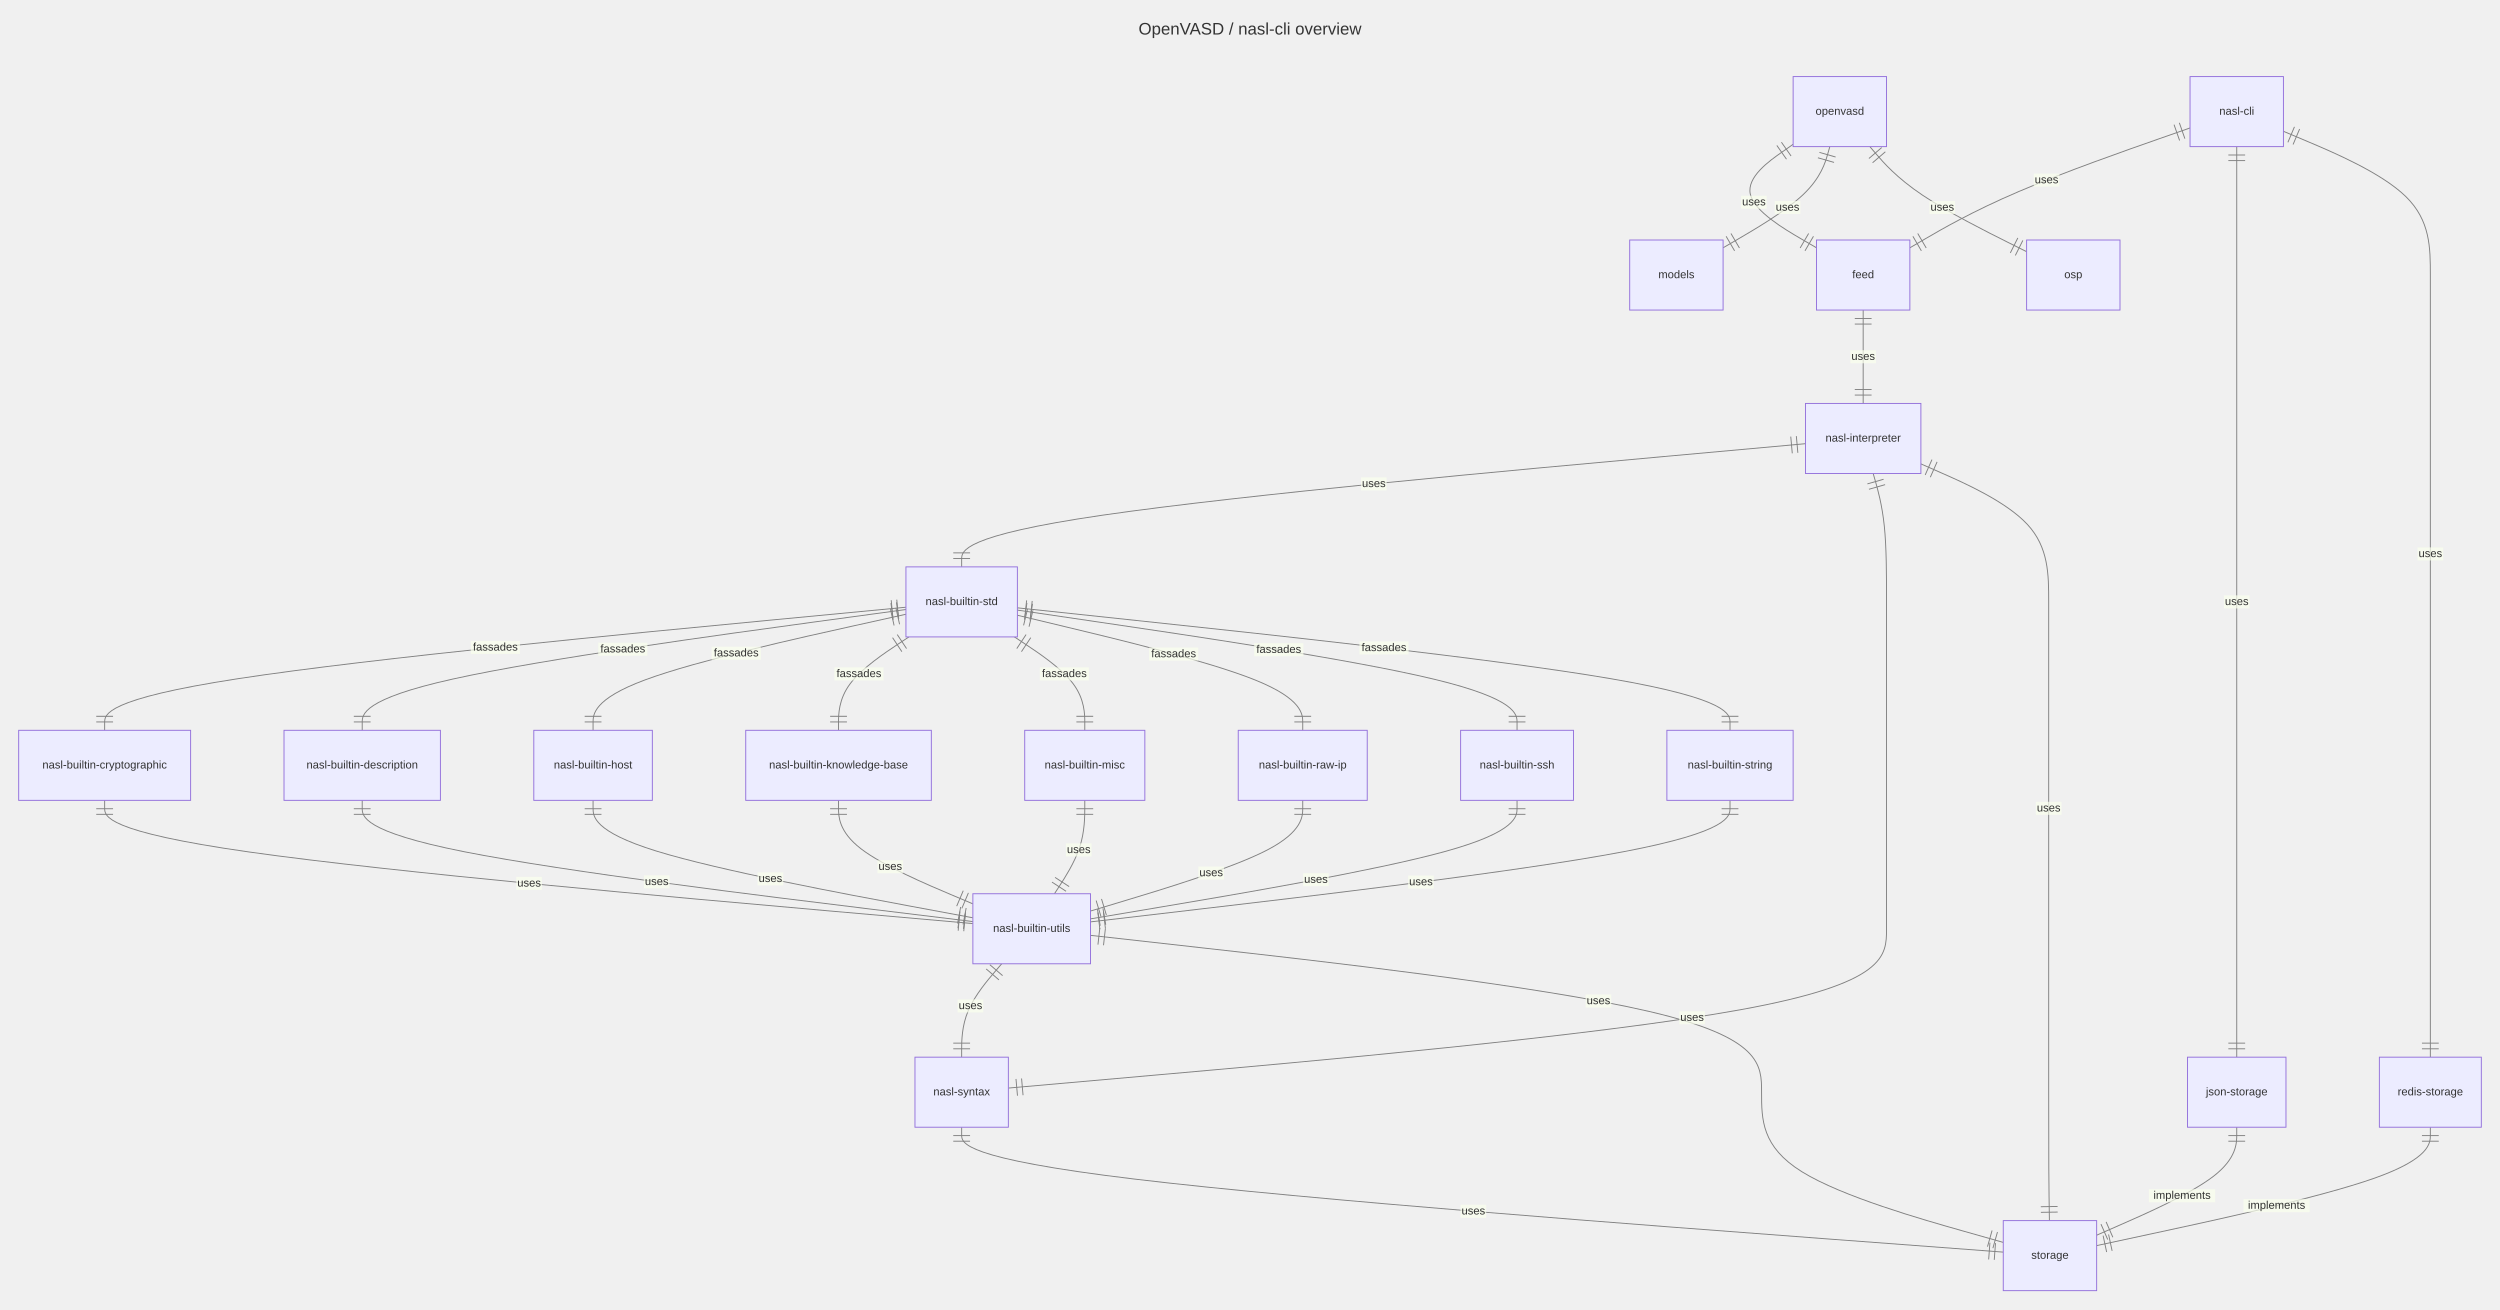
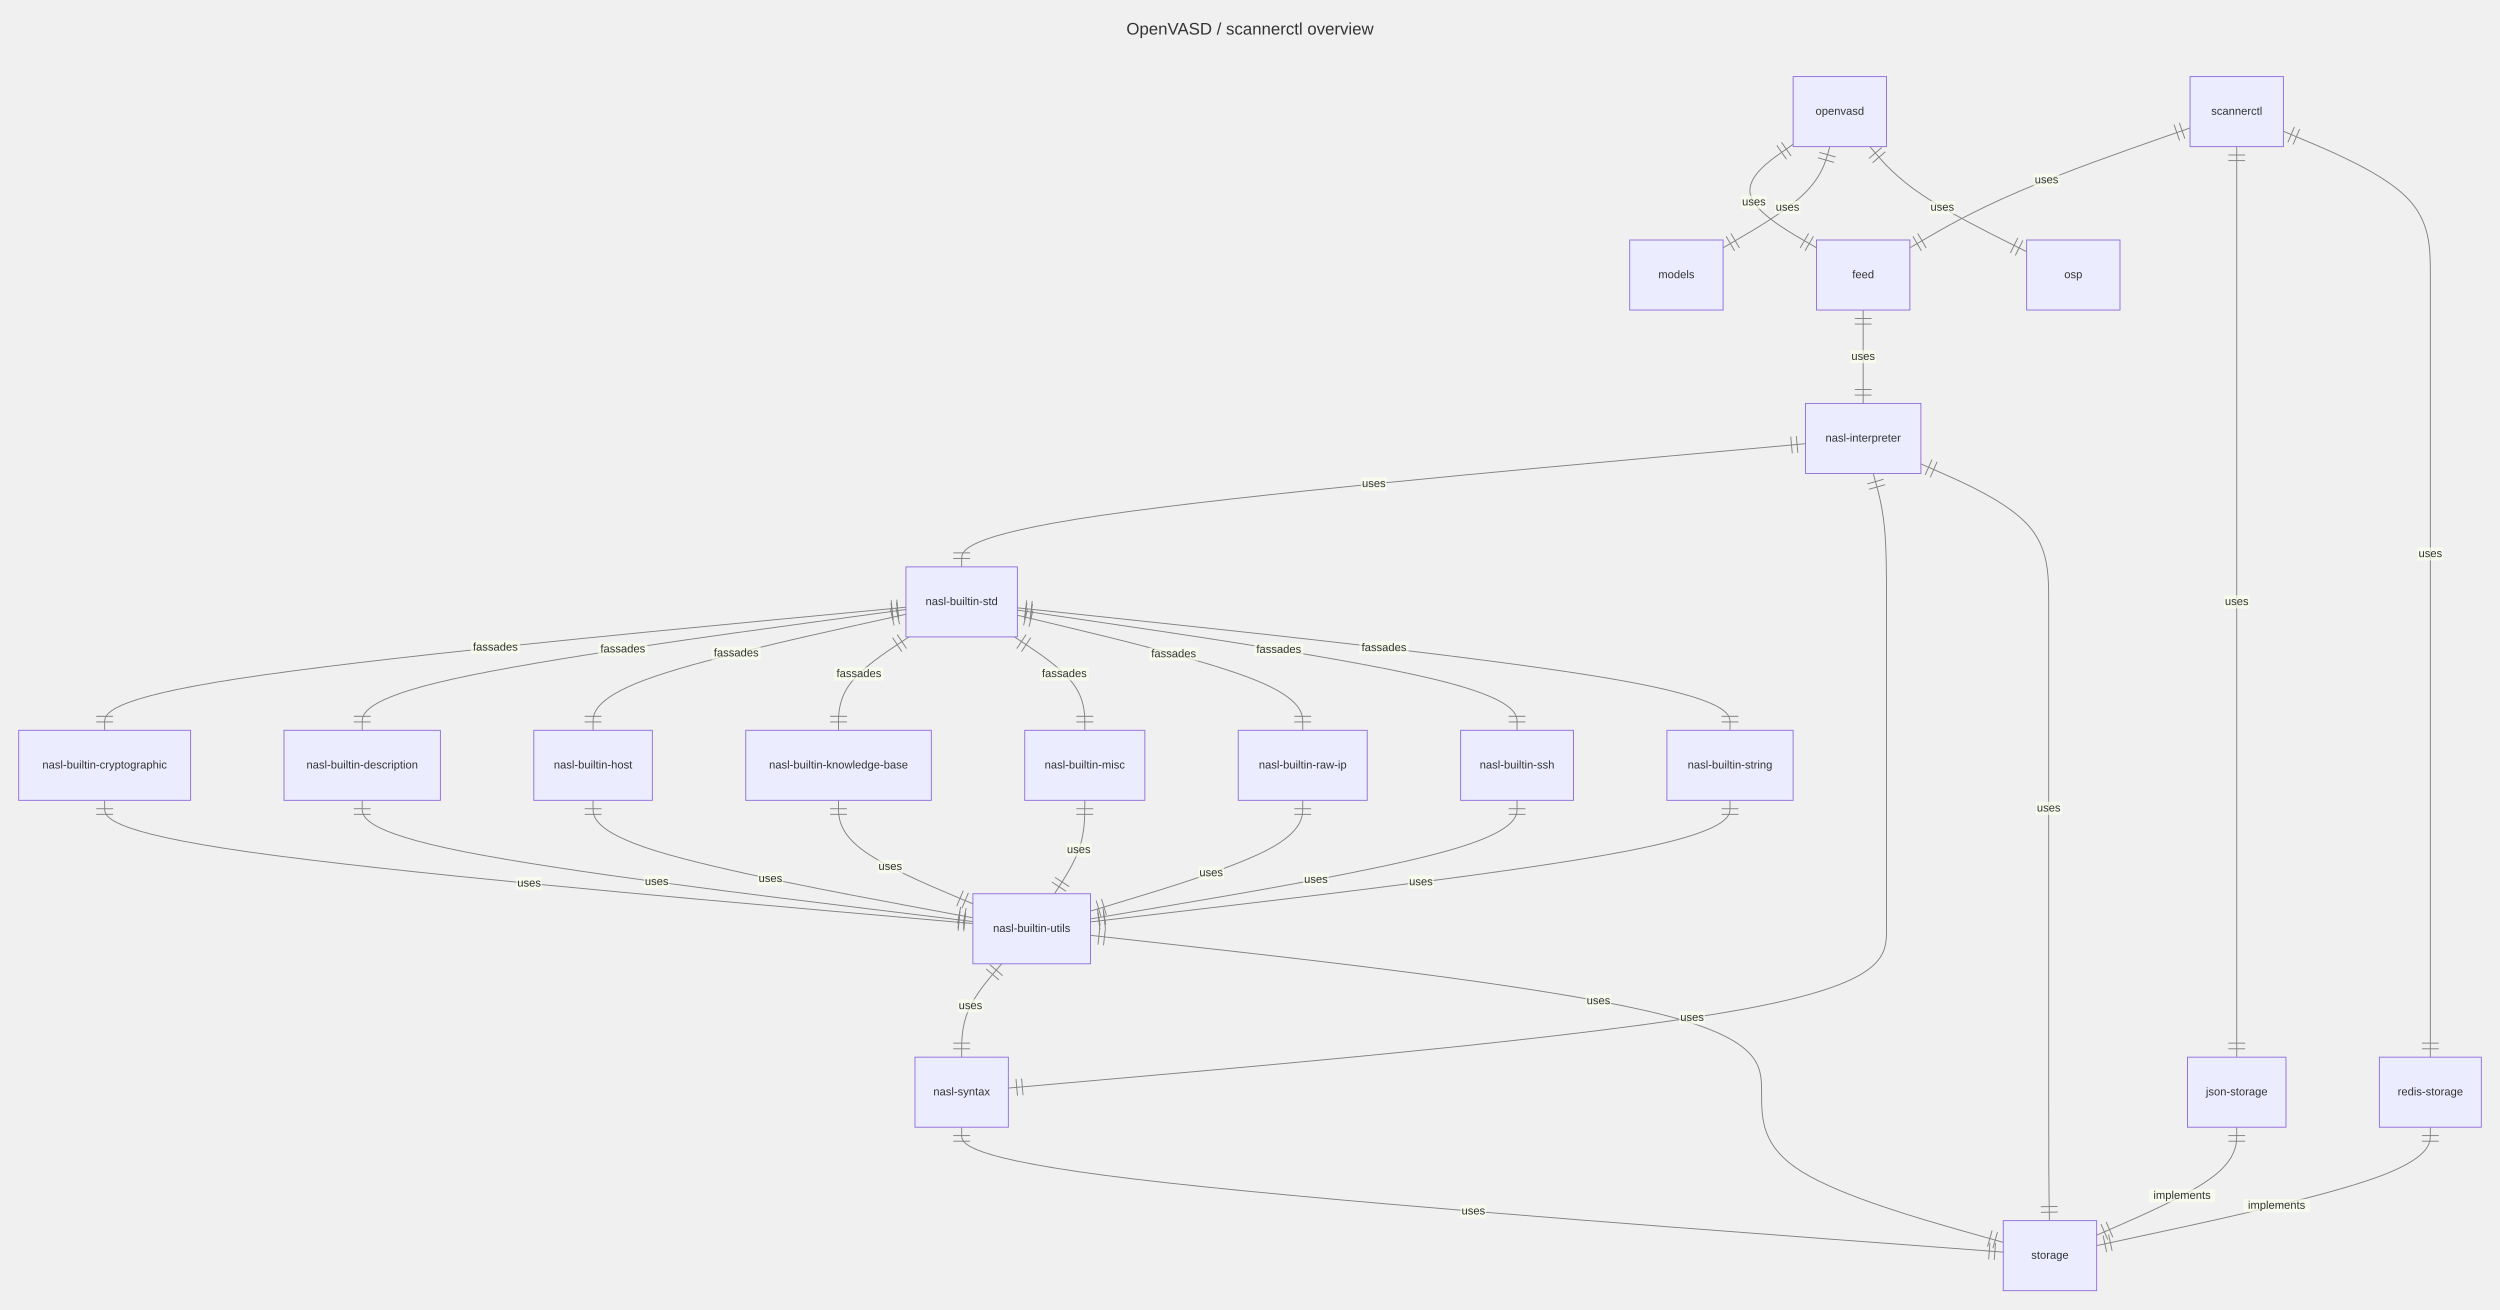
<svg xmlns="http://www.w3.org/2000/svg" aria-labelledby="chart-title-my-svg" aria-roledescription="er" role="graphics-document document" viewBox="0 -62 2676.947 1402" style="max-width: 2676.95px; background-color: white;" width="100%" id="my-svg">
  <style>#my-svg{font-family:"trebuchet ms",verdana,arial,sans-serif;font-size:16px;fill:#333;}#my-svg .error-icon{fill:#552222;}#my-svg .error-text{fill:#552222;stroke:#552222;}#my-svg .edge-thickness-normal{stroke-width:2px;}#my-svg .edge-thickness-thick{stroke-width:3.5px;}#my-svg .edge-pattern-solid{stroke-dasharray:0;}#my-svg .edge-pattern-dashed{stroke-dasharray:3;}#my-svg .edge-pattern-dotted{stroke-dasharray:2;}#my-svg .marker{fill:#333333;stroke:#333333;}#my-svg .marker.cross{stroke:#333333;}#my-svg svg{font-family:"trebuchet ms",verdana,arial,sans-serif;font-size:16px;}#my-svg .entityBox{fill:#ECECFF;stroke:#9370DB;}#my-svg .attributeBoxOdd{fill:#ffffff;stroke:#9370DB;}#my-svg .attributeBoxEven{fill:#f2f2f2;stroke:#9370DB;}#my-svg .relationshipLabelBox{fill:hsl(80, 100%, 96.275%);opacity:0.7;background-color:hsl(80, 100%, 96.275%);}#my-svg .relationshipLabelBox rect{opacity:0.5;}#my-svg .relationshipLine{stroke:#333333;}#my-svg .entityTitleText{text-anchor:middle;font-size:18px;fill:#333;}#my-svg #MD_PARENT_START{fill:#f5f5f5!important;stroke:#333333!important;stroke-width:1;}#my-svg #MD_PARENT_END{fill:#f5f5f5!important;stroke:#333333!important;stroke-width:1;}#my-svg :root{--mermaid-font-family:"trebuchet ms",verdana,arial,sans-serif;}</style>
  <g />
  <defs>
    <marker orient="auto" markerHeight="240" markerWidth="190" refY="7" refX="0" id="MD_PARENT_START">
      <path d="M 18,7 L9,13 L1,7 L9,1 Z" />
    </marker>
  </defs>
  <defs>
    <marker orient="auto" markerHeight="28" markerWidth="20" refY="7" refX="19" id="MD_PARENT_END">
      <path d="M 18,7 L9,13 L1,7 L9,1 Z" />
    </marker>
  </defs>
  <defs>
    <marker orient="auto" markerHeight="18" markerWidth="18" refY="9" refX="0" id="ONLY_ONE_START">
      <path d="M9,0 L9,18 M15,0 L15,18" fill="none" stroke="gray" />
    </marker>
  </defs>
  <defs>
    <marker orient="auto" markerHeight="18" markerWidth="18" refY="9" refX="18" id="ONLY_ONE_END">
      <path d="M3,0 L3,18 M9,0 L9,18" fill="none" stroke="gray" />
    </marker>
  </defs>
  <defs>
    <marker orient="auto" markerHeight="18" markerWidth="30" refY="9" refX="0" id="ZERO_OR_ONE_START">
      <circle r="6" cy="9" cx="21" fill="white" stroke="gray" />
      <path d="M9,0 L9,18" fill="none" stroke="gray" />
    </marker>
  </defs>
  <defs>
    <marker orient="auto" markerHeight="18" markerWidth="30" refY="9" refX="30" id="ZERO_OR_ONE_END">
      <circle r="6" cy="9" cx="9" fill="white" stroke="gray" />
      <path d="M21,0 L21,18" fill="none" stroke="gray" />
    </marker>
  </defs>
  <defs>
    <marker orient="auto" markerHeight="36" markerWidth="45" refY="18" refX="18" id="ONE_OR_MORE_START">
      <path d="M0,18 Q 18,0 36,18 Q 18,36 0,18 M42,9 L42,27" fill="none" stroke="gray" />
    </marker>
  </defs>
  <defs>
    <marker orient="auto" markerHeight="36" markerWidth="45" refY="18" refX="27" id="ONE_OR_MORE_END">
      <path d="M3,9 L3,27 M9,18 Q27,0 45,18 Q27,36 9,18" fill="none" stroke="gray" />
    </marker>
  </defs>
  <defs>
    <marker orient="auto" markerHeight="36" markerWidth="57" refY="18" refX="18" id="ZERO_OR_MORE_START">
      <circle r="6" cy="18" cx="48" fill="white" stroke="gray" />
      <path d="M0,18 Q18,0 36,18 Q18,36 0,18" fill="none" stroke="gray" />
    </marker>
  </defs>
  <defs>
    <marker orient="auto" markerHeight="36" markerWidth="57" refY="18" refX="39" id="ZERO_OR_MORE_END">
      <circle r="6" cy="18" cx="9" fill="white" stroke="gray" />
      <path d="M21,18 Q39,0 57,18 Q39,36 21,18" fill="none" stroke="gray" />
    </marker>
  </defs>
  <path style="stroke: gray; fill: none;" marker-start="url(#ONLY_ONE_START)" marker-end="url(#ONLY_ONE_END)" d="M1920.049,92.5L1907.549,101.25C1895.049,110,1870.049,127.5,1874.215,145.972C1878.382,164.444,1911.715,183.889,1928.382,193.611L1945.049,203.333" class="er relationshipLine" />
  <path style="stroke: gray; fill: none;" marker-start="url(#ONLY_ONE_START)" marker-end="url(#ONLY_ONE_END)" d="M1959.335,95L1956.954,103.333C1954.573,111.667,1949.811,128.333,1930.763,146.389C1911.715,164.444,1878.382,183.889,1861.715,193.611L1845.049,203.333" class="er relationshipLine" />
  <path style="stroke: gray; fill: none;" marker-start="url(#ONLY_ONE_START)" marker-end="url(#ONLY_ONE_END)" d="M2002.192,95L2009.335,103.333C2016.477,111.667,2030.763,128.333,2058.739,147.083C2086.715,165.833,2128.382,186.667,2149.215,197.083L2170.049,207.5" class="er relationshipLine" />
  <path style="stroke: gray; fill: none;" marker-start="url(#ONLY_ONE_START)" marker-end="url(#ONLY_ONE_END)" d="M2345.049,75L2311.715,86.667C2278.382,98.333,2211.715,121.667,2161.715,143.056C2111.715,164.444,2078.382,183.889,2061.715,193.611L2045.049,203.333" class="er relationshipLine" />
  <path style="stroke: gray; fill: none;" marker-start="url(#ONLY_ONE_START)" marker-end="url(#ONLY_ONE_END)" d="M2395.049,95L2395.049,103.333C2395.049,111.667,2395.049,128.333,2395.049,151.25C2395.049,174.167,2395.049,203.333,2395.049,232.5C2395.049,261.667,2395.049,290.833,2395.049,320C2395.049,349.167,2395.049,378.333,2395.049,407.5C2395.049,436.667,2395.049,465.833,2395.049,495C2395.049,524.167,2395.049,553.333,2395.049,582.5C2395.049,611.667,2395.049,640.833,2395.049,670C2395.049,699.167,2395.049,728.333,2395.049,757.5C2395.049,786.667,2395.049,815.833,2395.049,845C2395.049,874.167,2395.049,903.333,2395.049,932.5C2395.049,961.667,2395.049,990.833,2395.049,1013.75C2395.049,1036.667,2395.049,1053.333,2395.049,1061.667L2395.049,1070" class="er relationshipLine" />
  <path style="stroke: gray; fill: none;" marker-start="url(#ONLY_ONE_START)" marker-end="url(#ONLY_ONE_END)" d="M2445.049,78.603L2471.268,89.67C2497.486,100.736,2549.924,122.868,2576.143,148.517C2602.361,174.167,2602.361,203.333,2602.361,232.5C2602.361,261.667,2602.361,290.833,2602.361,320C2602.361,349.167,2602.361,378.333,2602.361,407.5C2602.361,436.667,2602.361,465.833,2602.361,495C2602.361,524.167,2602.361,553.333,2602.361,582.5C2602.361,611.667,2602.361,640.833,2602.361,670C2602.361,699.167,2602.361,728.333,2602.361,757.5C2602.361,786.667,2602.361,815.833,2602.361,845C2602.361,874.167,2602.361,903.333,2602.361,932.5C2602.361,961.667,2602.361,990.833,2602.361,1013.75C2602.361,1036.667,2602.361,1053.333,2602.361,1061.667L2602.361,1070" class="er relationshipLine" />
  <path style="stroke: gray; fill: none;" marker-start="url(#ONLY_ONE_START)" marker-end="url(#ONLY_ONE_END)" d="M1995.049,270L1995.049,278.333C1995.049,286.667,1995.049,303.333,1995.049,320C1995.049,336.667,1995.049,353.333,1995.049,361.667L1995.049,370" class="er relationshipLine" />
  <path style="stroke: gray; fill: none;" marker-start="url(#ONLY_ONE_START)" marker-end="url(#ONLY_ONE_END)" d="M1933.252,413.101L1782.664,426.751C1632.076,440.401,1330.9,467.7,1180.312,489.684C1029.725,511.667,1029.725,528.333,1029.725,536.667L1029.725,545" class="er relationshipLine" />
  <path style="stroke: gray; fill: none;" marker-start="url(#ONLY_ONE_START)" marker-end="url(#ONLY_ONE_END)" d="M2005.763,445L2008.144,453.333C2010.525,461.667,2015.287,478.333,2017.668,501.25C2020.049,524.167,2020.049,553.333,2020.049,582.5C2020.049,611.667,2020.049,640.833,2020.049,670C2020.049,699.167,2020.049,728.333,2020.049,757.5C2020.049,786.667,2020.049,815.833,2020.049,845C2020.049,874.167,2020.049,903.333,2020.049,932.5C2020.049,961.667,2020.049,990.833,1863.328,1019.264C1706.607,1047.694,1393.166,1075.388,1236.445,1089.235L1079.725,1103.082" class="er relationshipLine" />
  <path style="stroke: gray; fill: none;" marker-start="url(#ONLY_ONE_START)" marker-end="url(#ONLY_ONE_END)" d="M2056.846,434.722L2079.652,444.768C2102.459,454.814,2148.072,474.907,2170.879,499.537C2193.686,524.167,2193.686,553.333,2193.686,582.5C2193.686,611.667,2193.686,640.833,2193.686,670C2193.686,699.167,2193.686,728.333,2193.686,757.5C2193.686,786.667,2193.686,815.833,2193.686,845C2193.686,874.167,2193.686,903.333,2193.686,932.5C2193.686,961.667,2193.686,990.833,2193.686,1020C2193.686,1049.167,2193.686,1078.333,2193.686,1107.5C2193.686,1136.667,2193.686,1165.833,2193.815,1188.75C2193.945,1211.667,2194.205,1228.333,2194.335,1236.667L2194.465,1245" class="er relationshipLine" />
  <path style="stroke: gray; fill: none;" marker-start="url(#ONLY_ONE_START)" marker-end="url(#ONLY_ONE_END)" d="M1029.725,1145L1029.725,1153.333C1029.725,1161.667,1029.725,1178.333,1215.612,1200.624C1401.499,1222.915,1773.274,1250.83,1959.161,1264.788L2145.049,1278.746" class="er relationshipLine" />
  <path style="stroke: gray; fill: none;" marker-start="url(#ONLY_ONE_START)" marker-end="url(#ONLY_ONE_END)" d="M2602.361,1145L2602.361,1153.333C2602.361,1161.667,2602.361,1178.333,2542.809,1199.46C2483.257,1220.586,2364.153,1246.173,2304.601,1258.966L2245.049,1271.759" class="er relationshipLine" />
  <path style="stroke: gray; fill: none;" marker-start="url(#ONLY_ONE_START)" marker-end="url(#ONLY_ONE_END)" d="M2395.049,1145L2395.049,1153.333C2395.049,1161.667,2395.049,1178.333,2370.049,1197.604C2345.049,1216.875,2295.049,1238.75,2270.049,1249.688L2245.049,1260.625" class="er relationshipLine" />
  <path style="stroke: gray; fill: none;" marker-start="url(#ONLY_ONE_START)" marker-end="url(#ONLY_ONE_END)" d="M1072.582,970L1065.439,978.333C1058.296,986.667,1044.01,1003.333,1036.867,1020C1029.725,1036.667,1029.725,1053.333,1029.725,1061.667L1029.725,1070" class="er relationshipLine" />
  <path style="stroke: gray; fill: none;" marker-start="url(#ONLY_ONE_START)" marker-end="url(#ONLY_ONE_END)" d="M1167.717,939.553L1287.473,952.961C1407.229,966.368,1646.74,993.184,1766.496,1021.175C1886.252,1049.167,1886.252,1078.333,1886.252,1107.5C1886.252,1136.667,1886.252,1165.833,1929.385,1192.639C1972.518,1219.444,2058.783,1243.888,2101.916,1256.11L2145.049,1268.332" class="er relationshipLine" />
  <path style="stroke: gray; fill: none;" marker-start="url(#ONLY_ONE_START)" marker-end="url(#ONLY_ONE_END)" d="M112.055,795L112.055,803.333C112.055,811.667,112.055,828.333,267.001,850.325C421.947,872.316,731.84,899.632,886.786,913.29L1041.732,926.947" class="er relationshipLine" />
  <path style="stroke: gray; fill: none;" marker-start="url(#ONLY_ONE_START)" marker-end="url(#ONLY_ONE_END)" d="M387.844,795L387.844,803.333C387.844,811.667,387.844,828.333,496.825,849.969C605.807,871.604,823.77,898.208,932.751,911.509L1041.732,924.811" class="er relationshipLine" />
  <path style="stroke: gray; fill: none;" marker-start="url(#ONLY_ONE_START)" marker-end="url(#ONLY_ONE_END)" d="M635.048,795L635.048,803.333C635.048,811.667,635.048,828.333,702.829,849.294C770.609,870.255,906.171,895.51,973.952,908.137L1041.732,920.765" class="er relationshipLine" />
  <path style="stroke: gray; fill: none;" marker-start="url(#ONLY_ONE_START)" marker-end="url(#ONLY_ONE_END)" d="M897.885,795L897.885,803.333C897.885,811.667,897.885,828.333,921.859,846.809C945.834,865.284,993.783,885.568,1017.758,895.71L1041.732,905.852" class="er relationshipLine" />
  <path style="stroke: gray; fill: none;" marker-start="url(#ONLY_ONE_START)" marker-end="url(#ONLY_ONE_END)" d="M1161.564,795L1161.564,803.333C1161.564,811.667,1161.564,828.333,1156.151,845C1150.738,861.667,1139.911,878.333,1134.498,886.667L1129.085,895" class="er relationshipLine" />
  <path style="stroke: gray; fill: none;" marker-start="url(#ONLY_ONE_START)" marker-end="url(#ONLY_ONE_END)" d="M1394.939,795L1394.939,803.333C1394.939,811.667,1394.939,828.333,1357.069,848.085C1319.199,867.836,1243.458,890.672,1205.587,902.09L1167.717,913.508" class="er relationshipLine" />
  <path style="stroke: gray; fill: none;" marker-start="url(#ONLY_ONE_START)" marker-end="url(#ONLY_ONE_END)" d="M1624.432,795L1624.432,803.333C1624.432,811.667,1624.432,828.333,1548.312,849.482C1472.193,870.631,1319.955,896.263,1243.836,909.079L1167.717,921.894" class="er relationshipLine" />
  <path style="stroke: gray; fill: none;" marker-start="url(#ONLY_ONE_START)" marker-end="url(#ONLY_ONE_END)" d="M1852.455,795L1852.455,803.333C1852.455,811.667,1852.455,828.333,1738.332,850.021C1624.209,871.71,1395.963,898.419,1281.84,911.774L1167.717,925.129" class="er relationshipLine" />
  <path style="stroke: gray; fill: none;" marker-start="url(#ONLY_ONE_START)" marker-end="url(#ONLY_ONE_END)" d="M970.061,588.189L827.06,601.824C684.059,615.459,398.057,642.73,255.056,664.698C112.055,686.667,112.055,703.333,112.055,711.667L112.055,720" class="er relationshipLine" />
  <path style="stroke: gray; fill: none;" marker-start="url(#ONLY_ONE_START)" marker-end="url(#ONLY_ONE_END)" d="M970.061,590.633L873.024,603.861C775.988,617.089,581.916,643.544,484.88,665.106C387.844,686.667,387.844,703.333,387.844,711.667L387.844,720" class="er relationshipLine" />
  <path style="stroke: gray; fill: none;" marker-start="url(#ONLY_ONE_START)" marker-end="url(#ONLY_ONE_END)" d="M970.061,595.728L914.225,608.106C858.39,620.485,746.719,645.243,690.883,665.955C635.048,686.667,635.048,703.333,635.048,711.667L635.048,720" class="er relationshipLine" />
  <path style="stroke: gray; fill: none;" marker-start="url(#ONLY_ONE_START)" marker-end="url(#ONLY_ONE_END)" d="M973.222,620L960.666,628.333C948.109,636.667,922.997,653.333,910.441,670C897.885,686.667,897.885,703.333,897.885,711.667L897.885,720" class="er relationshipLine" />
  <path style="stroke: gray; fill: none;" marker-start="url(#ONLY_ONE_START)" marker-end="url(#ONLY_ONE_END)" d="M1086.227,620L1098.784,628.333C1111.34,636.667,1136.452,653.333,1149.008,670C1161.564,686.667,1161.564,703.333,1161.564,711.667L1161.564,720" class="er relationshipLine" />
  <path style="stroke: gray; fill: none;" marker-start="url(#ONLY_ONE_START)" marker-end="url(#ONLY_ONE_END)" d="M1089.389,596.795L1140.314,608.996C1191.239,621.196,1293.089,645.598,1344.014,666.132C1394.939,686.667,1394.939,703.333,1394.939,711.667L1394.939,720" class="er relationshipLine" />
  <path style="stroke: gray; fill: none;" marker-start="url(#ONLY_ONE_START)" marker-end="url(#ONLY_ONE_END)" d="M1089.389,591.278L1178.562,604.399C1267.736,617.519,1446.084,643.759,1535.258,665.213C1624.432,686.667,1624.432,703.333,1624.432,711.667L1624.432,720" class="er relationshipLine" />
  <path style="stroke: gray; fill: none;" marker-start="url(#ONLY_ONE_START)" marker-end="url(#ONLY_ONE_END)" d="M1089.389,588.845L1216.566,602.371C1343.744,615.897,1598.1,642.948,1725.277,664.808C1852.455,686.667,1852.455,703.333,1852.455,711.667L1852.455,720" class="er relationshipLine" />
  <g transform="translate(1920.049,20 )" id="entity-openvasd-f87fa013-1cfe-5f75-b054-f16c449f9b9c">
    <rect height="75" width="100" y="0" x="0" class="er entityBox" />
    <text style="dominant-baseline: middle; text-anchor: middle; font-size: 12px;" transform="translate(50,37.5)" y="0" x="0" id="text-entity-openvasd-f87fa013-1cfe-5f75-b054-f16c449f9b9c" class="er entityLabel">openvasd</text>
  </g>
  <g transform="translate(1945.049,195 )" id="entity-feed-678d111f-3d20-53d5-9129-2259ddb3cb88">
    <rect height="75" width="100" y="0" x="0" class="er entityBox" />
    <text style="dominant-baseline: middle; text-anchor: middle; font-size: 12px;" transform="translate(50,37.5)" y="0" x="0" id="text-entity-feed-678d111f-3d20-53d5-9129-2259ddb3cb88" class="er entityLabel">feed</text>
  </g>
  <g transform="translate(1745.049,195 )" id="entity-models-8c436f48-0205-5e28-8a58-ac1c637929c5">
    <rect height="75" width="100" y="0" x="0" class="er entityBox" />
    <text style="dominant-baseline: middle; text-anchor: middle; font-size: 12px;" transform="translate(50,37.5)" y="0" x="0" id="text-entity-models-8c436f48-0205-5e28-8a58-ac1c637929c5" class="er entityLabel">models</text>
  </g>
  <g transform="translate(2170.049,195 )" id="entity-osp-df13343e-ab80-5770-956b-f0ae421ee456">
    <rect height="75" width="100" y="0" x="0" class="er entityBox" />
    <text style="dominant-baseline: middle; text-anchor: middle; font-size: 12px;" transform="translate(50,37.5)" y="0" x="0" id="text-entity-osp-df13343e-ab80-5770-956b-f0ae421ee456" class="er entityLabel">osp</text>
  </g>
  <g transform="translate(2345.049,20 )" id="entity-naslcli-3aaca70b-9b79-59b0-baf7-d7366e9cba3a">
    <rect height="75" width="100" y="0" x="0" class="er entityBox" />
-     <text style="dominant-baseline: middle; text-anchor: middle; font-size: 12px;" transform="translate(50,37.5)" y="0" x="0" id="text-entity-naslcli-3aaca70b-9b79-59b0-baf7-d7366e9cba3a" class="er entityLabel">nasl-cli</text>
+     <text style="dominant-baseline: middle; text-anchor: middle; font-size: 12px;" transform="translate(50,37.5)" y="0" x="0" id="text-entity-naslcli-3aaca70b-9b79-59b0-baf7-d7366e9cba3a" class="er entityLabel">scannerctl</text>
  </g>
  <g transform="translate(2342.322,1070 )" id="entity-jsonstorage-9bff8826-6e9b-5f9c-9064-aae8a5a20ee7">
    <rect height="75" width="105.453" y="0" x="0" class="er entityBox" />
    <text style="dominant-baseline: middle; text-anchor: middle; font-size: 12px;" transform="translate(52.72656,37.5)" y="0" x="0" id="text-entity-jsonstorage-9bff8826-6e9b-5f9c-9064-aae8a5a20ee7" class="er entityLabel">json-storage</text>
  </g>
  <g transform="translate(2547.775,1070 )" id="entity-redisstorage-632cfee5-f30f-5b2f-848c-b5290b25e030">
    <rect height="75" width="109.172" y="0" x="0" class="er entityBox" />
    <text style="dominant-baseline: middle; text-anchor: middle; font-size: 12px;" transform="translate(54.58594,37.5)" y="0" x="0" id="text-entity-redisstorage-632cfee5-f30f-5b2f-848c-b5290b25e030" class="er entityLabel">redis-storage</text>
  </g>
  <g transform="translate(1933.252,370 )" id="entity-naslinterpreter-f6908c36-5599-5407-973f-13dfb3847699">
    <rect height="75" width="123.594" y="0" x="0" class="er entityBox" />
    <text style="dominant-baseline: middle; text-anchor: middle; font-size: 12px;" transform="translate(61.79688,37.5)" y="0" x="0" id="text-entity-naslinterpreter-f6908c36-5599-5407-973f-13dfb3847699" class="er entityLabel">nasl-interpreter</text>
  </g>
  <g transform="translate(970.0605,545 )" id="entity-naslbuiltinstd-06087ebf-2835-59f7-bc44-80e588c2a550">
    <rect height="75" width="119.328" y="0" x="0" class="er entityBox" />
    <text style="dominant-baseline: middle; text-anchor: middle; font-size: 12px;" transform="translate(59.66406,37.5)" y="0" x="0" id="text-entity-naslbuiltinstd-06087ebf-2835-59f7-bc44-80e588c2a550" class="er entityLabel">nasl-builtin-std</text>
  </g>
  <g transform="translate(979.7246,1070 )" id="entity-naslsyntax-6fcb0cbe-86fc-5e39-8798-04f04c63aec0">
    <rect height="75" width="100" y="0" x="0" class="er entityBox" />
    <text style="dominant-baseline: middle; text-anchor: middle; font-size: 12px;" transform="translate(50,37.5)" y="0" x="0" id="text-entity-naslsyntax-6fcb0cbe-86fc-5e39-8798-04f04c63aec0" class="er entityLabel">nasl-syntax</text>
  </g>
  <g transform="translate(2145.049,1245 )" id="entity-storage-52ff087b-0b2f-5b65-8049-c22fa884f56f">
    <rect height="75" width="100" y="0" x="0" class="er entityBox" />
    <text style="dominant-baseline: middle; text-anchor: middle; font-size: 12px;" transform="translate(50,37.5)" y="0" x="0" id="text-entity-storage-52ff087b-0b2f-5b65-8049-c22fa884f56f" class="er entityLabel">storage</text>
  </g>
  <g transform="translate(1041.732,895 )" id="entity-naslbuiltinutils-0df58cf7-a97f-56d3-aad1-21787de13ceb">
    <rect height="75" width="125.984" y="0" x="0" class="er entityBox" />
    <text style="dominant-baseline: middle; text-anchor: middle; font-size: 12px;" transform="translate(62.99219,37.5)" y="0" x="0" id="text-entity-naslbuiltinutils-0df58cf7-a97f-56d3-aad1-21787de13ceb" class="er entityLabel">nasl-builtin-utils</text>
  </g>
  <g transform="translate(20,720 )" id="entity-naslbuiltincryptographic-de270a83-2450-54c0-b46e-12bdd5164eb8">
    <rect height="75" width="184.109" y="0" x="0" class="er entityBox" />
    <text style="dominant-baseline: middle; text-anchor: middle; font-size: 12px;" transform="translate(92.05469,37.5)" y="0" x="0" id="text-entity-naslbuiltincryptographic-de270a83-2450-54c0-b46e-12bdd5164eb8" class="er entityLabel">nasl-builtin-cryptographic</text>
  </g>
  <g transform="translate(304.1094,720 )" id="entity-naslbuiltindescription-561477e5-fcfc-539f-88bf-b3f1084a638e">
    <rect height="75" width="167.469" y="0" x="0" class="er entityBox" />
    <text style="dominant-baseline: middle; text-anchor: middle; font-size: 12px;" transform="translate(83.73438,37.5)" y="0" x="0" id="text-entity-naslbuiltindescription-561477e5-fcfc-539f-88bf-b3f1084a638e" class="er entityLabel">nasl-builtin-description</text>
  </g>
  <g transform="translate(571.5781,720 )" id="entity-naslbuiltinhost-e3dc50bc-9acd-5a2a-8bb2-3f4d90462fa8">
    <rect height="75" width="126.939" y="0" x="0" class="er entityBox" />
    <text style="dominant-baseline: middle; text-anchor: middle; font-size: 12px;" transform="translate(63.46973,37.5)" y="0" x="0" id="text-entity-naslbuiltinhost-e3dc50bc-9acd-5a2a-8bb2-3f4d90462fa8" class="er entityLabel">nasl-builtin-host</text>
  </g>
  <g transform="translate(798.5176,720 )" id="entity-naslbuiltinknowledgebase-716b56b4-cd3a-52f3-8aea-9d74b4bf4418">
    <rect height="75" width="198.734" y="0" x="0" class="er entityBox" />
    <text style="dominant-baseline: middle; text-anchor: middle; font-size: 12px;" transform="translate(99.36719,37.5)" y="0" x="0" id="text-entity-naslbuiltinknowledgebase-716b56b4-cd3a-52f3-8aea-9d74b4bf4418" class="er entityLabel">nasl-builtin-knowledge-base</text>
  </g>
  <g transform="translate(1097.252,720 )" id="entity-naslbuiltinmisc-4aa73325-d0c9-5f18-b31a-9f9e75ff3525">
    <rect height="75" width="128.625" y="0" x="0" class="er entityBox" />
    <text style="dominant-baseline: middle; text-anchor: middle; font-size: 12px;" transform="translate(64.3125,37.5)" y="0" x="0" id="text-entity-naslbuiltinmisc-4aa73325-d0c9-5f18-b31a-9f9e75ff3525" class="er entityLabel">nasl-builtin-misc</text>
  </g>
  <g transform="translate(1325.877,720 )" id="entity-naslbuiltinrawip-e9eef7e4-12f7-5a99-bf7f-caa2b1b8be31">
    <rect height="75" width="138.125" y="0" x="0" class="er entityBox" />
    <text style="dominant-baseline: middle; text-anchor: middle; font-size: 12px;" transform="translate(69.0625,37.5)" y="0" x="0" id="text-entity-naslbuiltinrawip-e9eef7e4-12f7-5a99-bf7f-caa2b1b8be31" class="er entityLabel">nasl-builtin-raw-ip</text>
  </g>
  <g transform="translate(1564.002,720 )" id="entity-naslbuiltinssh-661d5af0-0f95-50b1-b86b-1c1a03dfcc68">
    <rect height="75" width="120.859" y="0" x="0" class="er entityBox" />
    <text style="dominant-baseline: middle; text-anchor: middle; font-size: 12px;" transform="translate(60.42969,37.5)" y="0" x="0" id="text-entity-naslbuiltinssh-661d5af0-0f95-50b1-b86b-1c1a03dfcc68" class="er entityLabel">nasl-builtin-ssh</text>
  </g>
  <g transform="translate(1784.861,720 )" id="entity-naslbuiltinstring-9d62d431-2bec-540b-8c99-5caa93808fd4">
    <rect height="75" width="135.188" y="0" x="0" class="er entityBox" />
    <text style="dominant-baseline: middle; text-anchor: middle; font-size: 12px;" transform="translate(67.59375,37.5)" y="0" x="0" id="text-entity-naslbuiltinstring-9d62d431-2bec-540b-8c99-5caa93808fd4" class="er entityLabel">nasl-builtin-string</text>
  </g>
  <rect height="14" width="27.5" y="147.533" x="1864.297" class="er relationshipLabelBox" />
  <text style="text-anchor: middle; dominant-baseline: middle; font-size: 12px;" y="154.533" x="1878.047" id="rel1" class="er relationshipLabel">uses</text>
  <rect height="14" width="27.5" y="153.186" x="1900.305" class="er relationshipLabelBox" />
  <text style="text-anchor: middle; dominant-baseline: middle; font-size: 12px;" y="160.186" x="1914.055" id="rel2" class="er relationshipLabel">uses</text>
  <rect height="14" width="27.5" y="153.175" x="2066.009" class="er relationshipLabelBox" />
  <text style="text-anchor: middle; dominant-baseline: middle; font-size: 12px;" y="160.175" x="2079.759" id="rel3" class="er relationshipLabel">uses</text>
  <rect height="14" width="27.5" y="123.861" x="2177.64" class="er relationshipLabelBox" />
  <text style="text-anchor: middle; dominant-baseline: middle; font-size: 12px;" y="130.861" x="2191.39" id="rel4" class="er relationshipLabel">uses</text>
  <rect height="14" width="27.5" y="575.5" x="2381.299" class="er relationshipLabelBox" />
  <text style="text-anchor: middle; dominant-baseline: middle; font-size: 12px;" y="582.5" x="2395.049" id="rel5" class="er relationshipLabel">uses</text>
  <rect height="14" width="27.5" y="524.135" x="2588.611" class="er relationshipLabelBox" />
  <text style="text-anchor: middle; dominant-baseline: middle; font-size: 12px;" y="531.135" x="2602.361" id="rel6" class="er relationshipLabel">uses</text>
  <rect height="14" width="27.5" y="313" x="1981.299" class="er relationshipLabelBox" />
  <text style="text-anchor: middle; dominant-baseline: middle; font-size: 12px;" y="320" x="1995.049" id="rel7" class="er relationshipLabel">uses</text>
  <rect height="14" width="27.5" y="449.141" x="1457.303" class="er relationshipLabelBox" />
  <text style="text-anchor: middle; dominant-baseline: middle; font-size: 12px;" y="456.141" x="1471.053" id="rel8" class="er relationshipLabel">uses</text>
  <rect height="14" width="27.5" y="1020.769" x="1798.092" class="er relationshipLabelBox" />
  <text style="text-anchor: middle; dominant-baseline: middle; font-size: 12px;" y="1027.769" x="1811.842" id="rel9" class="er relationshipLabel">uses</text>
  <rect height="14" width="27.5" y="796.536" x="2179.936" class="er relationshipLabelBox" />
  <text style="text-anchor: middle; dominant-baseline: middle; font-size: 12px;" y="803.536" x="2193.686" id="rel10" class="er relationshipLabel">uses</text>
  <rect height="14" width="27.5" y="1228.021" x="1563.881" class="er relationshipLabelBox" />
  <text style="text-anchor: middle; dominant-baseline: middle; font-size: 12px;" y="1235.021" x="1577.631" id="rel11" class="er relationshipLabel">uses</text>
  <rect height="14" width="71" y="1221.958" x="2402.231" class="er relationshipLabelBox" />
  <text style="text-anchor: middle; dominant-baseline: middle; font-size: 12px;" y="1228.958" x="2437.731" id="rel12" class="er relationshipLabel">implements</text>
  <rect height="14" width="71" y="1211.342" x="2301.014" class="er relationshipLabelBox" />
  <text style="text-anchor: middle; dominant-baseline: middle; font-size: 12px;" y="1218.342" x="2336.514" id="rel13" class="er relationshipLabel">implements</text>
  <rect height="14" width="27.5" y="1008.126" x="1025.401" class="er relationshipLabelBox" />
  <text style="text-anchor: middle; dominant-baseline: middle; font-size: 12px;" y="1015.126" x="1039.151" id="rel14" class="er relationshipLabel">uses</text>
  <rect height="14" width="27.5" y="1002.858" x="1697.863" class="er relationshipLabelBox" />
  <text style="text-anchor: middle; dominant-baseline: middle; font-size: 12px;" y="1009.858" x="1711.613" id="rel15" class="er relationshipLabel">uses</text>
  <rect height="14" width="27.5" y="876.922" x="552.807" class="er relationshipLabelBox" />
  <text style="text-anchor: middle; dominant-baseline: middle; font-size: 12px;" y="883.922" x="566.557" id="rel16" class="er relationshipLabel">uses</text>
  <rect height="14" width="27.5" y="875.291" x="689.437" class="er relationshipLabelBox" />
  <text style="text-anchor: middle; dominant-baseline: middle; font-size: 12px;" y="882.291" x="703.187" id="rel17" class="er relationshipLabel">uses</text>
  <rect height="14" width="27.5" y="872.031" x="811.176" class="er relationshipLabelBox" />
  <text style="text-anchor: middle; dominant-baseline: middle; font-size: 12px;" y="879.031" x="824.926" id="rel18" class="er relationshipLabel">uses</text>
  <rect height="14" width="27.5" y="859.095" x="939.534" class="er relationshipLabelBox" />
  <text style="text-anchor: middle; dominant-baseline: middle; font-size: 12px;" y="866.095" x="953.284" id="rel19" class="er relationshipLabel">uses</text>
  <rect height="14" width="27.5" y="841.071" x="1141.344" class="er relationshipLabelBox" />
  <text style="text-anchor: middle; dominant-baseline: middle; font-size: 12px;" y="848.071" x="1155.094" id="rel20" class="er relationshipLabel">uses</text>
  <rect height="14" width="27.5" y="865.834" x="1283.144" class="er relationshipLabelBox" />
  <text style="text-anchor: middle; dominant-baseline: middle; font-size: 12px;" y="872.834" x="1296.894" id="rel21" class="er relationshipLabel">uses</text>
  <rect height="14" width="27.5" y="872.958" x="1395.327" class="er relationshipLabelBox" />
  <text style="text-anchor: middle; dominant-baseline: middle; font-size: 12px;" y="879.958" x="1409.077" id="rel22" class="er relationshipLabel">uses</text>
  <rect height="14" width="27.5" y="875.537" x="1507.764" class="er relationshipLabelBox" />
  <text style="text-anchor: middle; dominant-baseline: middle; font-size: 12px;" y="882.537" x="1521.514" id="rel23" class="er relationshipLabel">uses</text>
  <rect height="14" width="52.688" y="624.258" x="504.097" class="er relationshipLabelBox" />
  <text style="text-anchor: middle; dominant-baseline: middle; font-size: 12px;" y="631.258" x="530.44" id="rel24" class="er relationshipLabel">fassades</text>
  <rect height="14" width="52.688" y="626.185" x="640.553" class="er relationshipLabelBox" />
  <text style="text-anchor: middle; dominant-baseline: middle; font-size: 12px;" y="633.185" x="666.897" id="rel25" class="er relationshipLabel">fassades</text>
  <rect height="14" width="52.688" y="630.458" x="761.976" class="er relationshipLabelBox" />
  <text style="text-anchor: middle; dominant-baseline: middle; font-size: 12px;" y="637.458" x="788.32" id="rel26" class="er relationshipLabel">fassades</text>
  <rect height="14" width="52.688" y="652.621" x="893.392" class="er relationshipLabelBox" />
  <text style="text-anchor: middle; dominant-baseline: middle; font-size: 12px;" y="659.621" x="919.736" id="rel27" class="er relationshipLabel">fassades</text>
  <rect height="14" width="52.688" y="652.621" x="1113.37" class="er relationshipLabelBox" />
  <text style="text-anchor: middle; dominant-baseline: middle; font-size: 12px;" y="659.621" x="1139.714" id="rel28" class="er relationshipLabel">fassades</text>
  <rect height="14" width="52.688" y="631.384" x="1230.401" class="er relationshipLabelBox" />
  <text style="text-anchor: middle; dominant-baseline: middle; font-size: 12px;" y="638.384" x="1256.744" id="rel29" class="er relationshipLabel">fassades</text>
  <rect height="14" width="52.688" y="626.709" x="1342.953" class="er relationshipLabelBox" />
  <text style="text-anchor: middle; dominant-baseline: middle; font-size: 12px;" y="633.709" x="1369.296" id="rel30" class="er relationshipLabel">fassades</text>
  <rect height="14" width="52.688" y="624.766" x="1455.613" class="er relationshipLabelBox" />
  <text style="text-anchor: middle; dominant-baseline: middle; font-size: 12px;" y="631.766" x="1481.957" id="rel31" class="er relationshipLabel">fassades</text>
-   <text class="entityTitleText" y="-25" x="1338.474">OpenVASD / nasl-cli overview</text>
+   <text class="entityTitleText" y="-25" x="1338.474">OpenVASD / scannerctl overview</text>
</svg>
